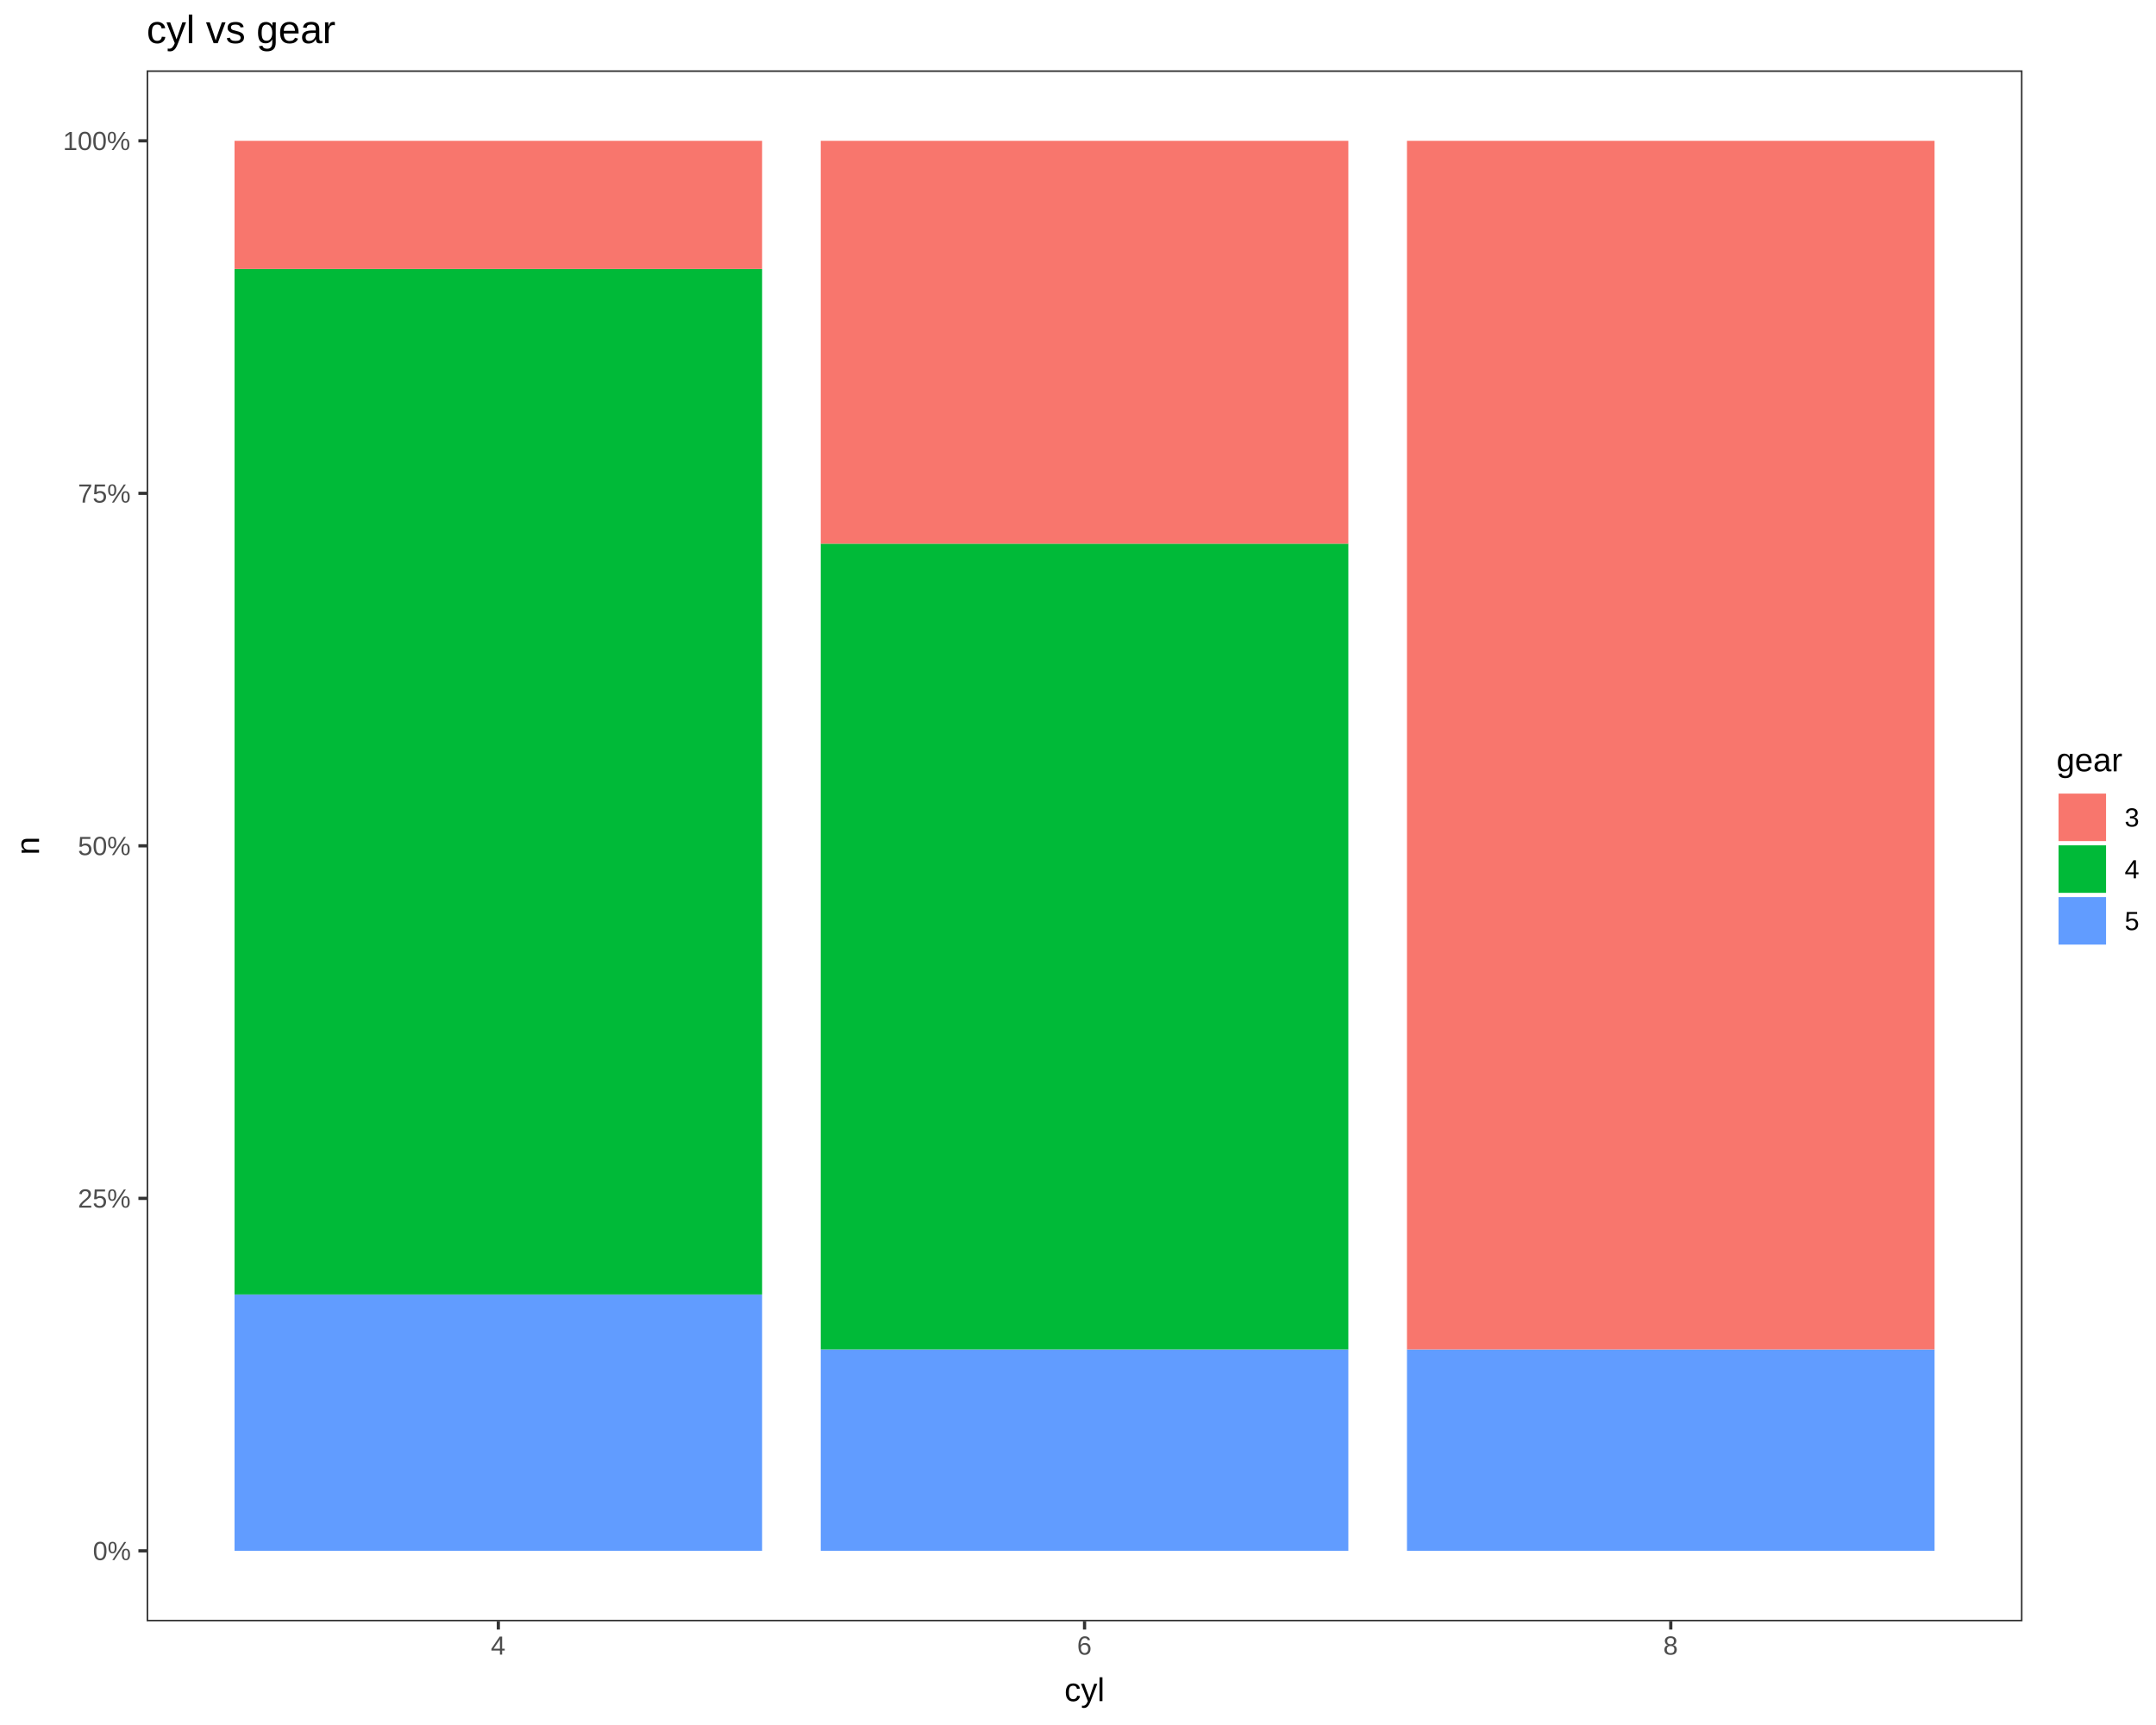
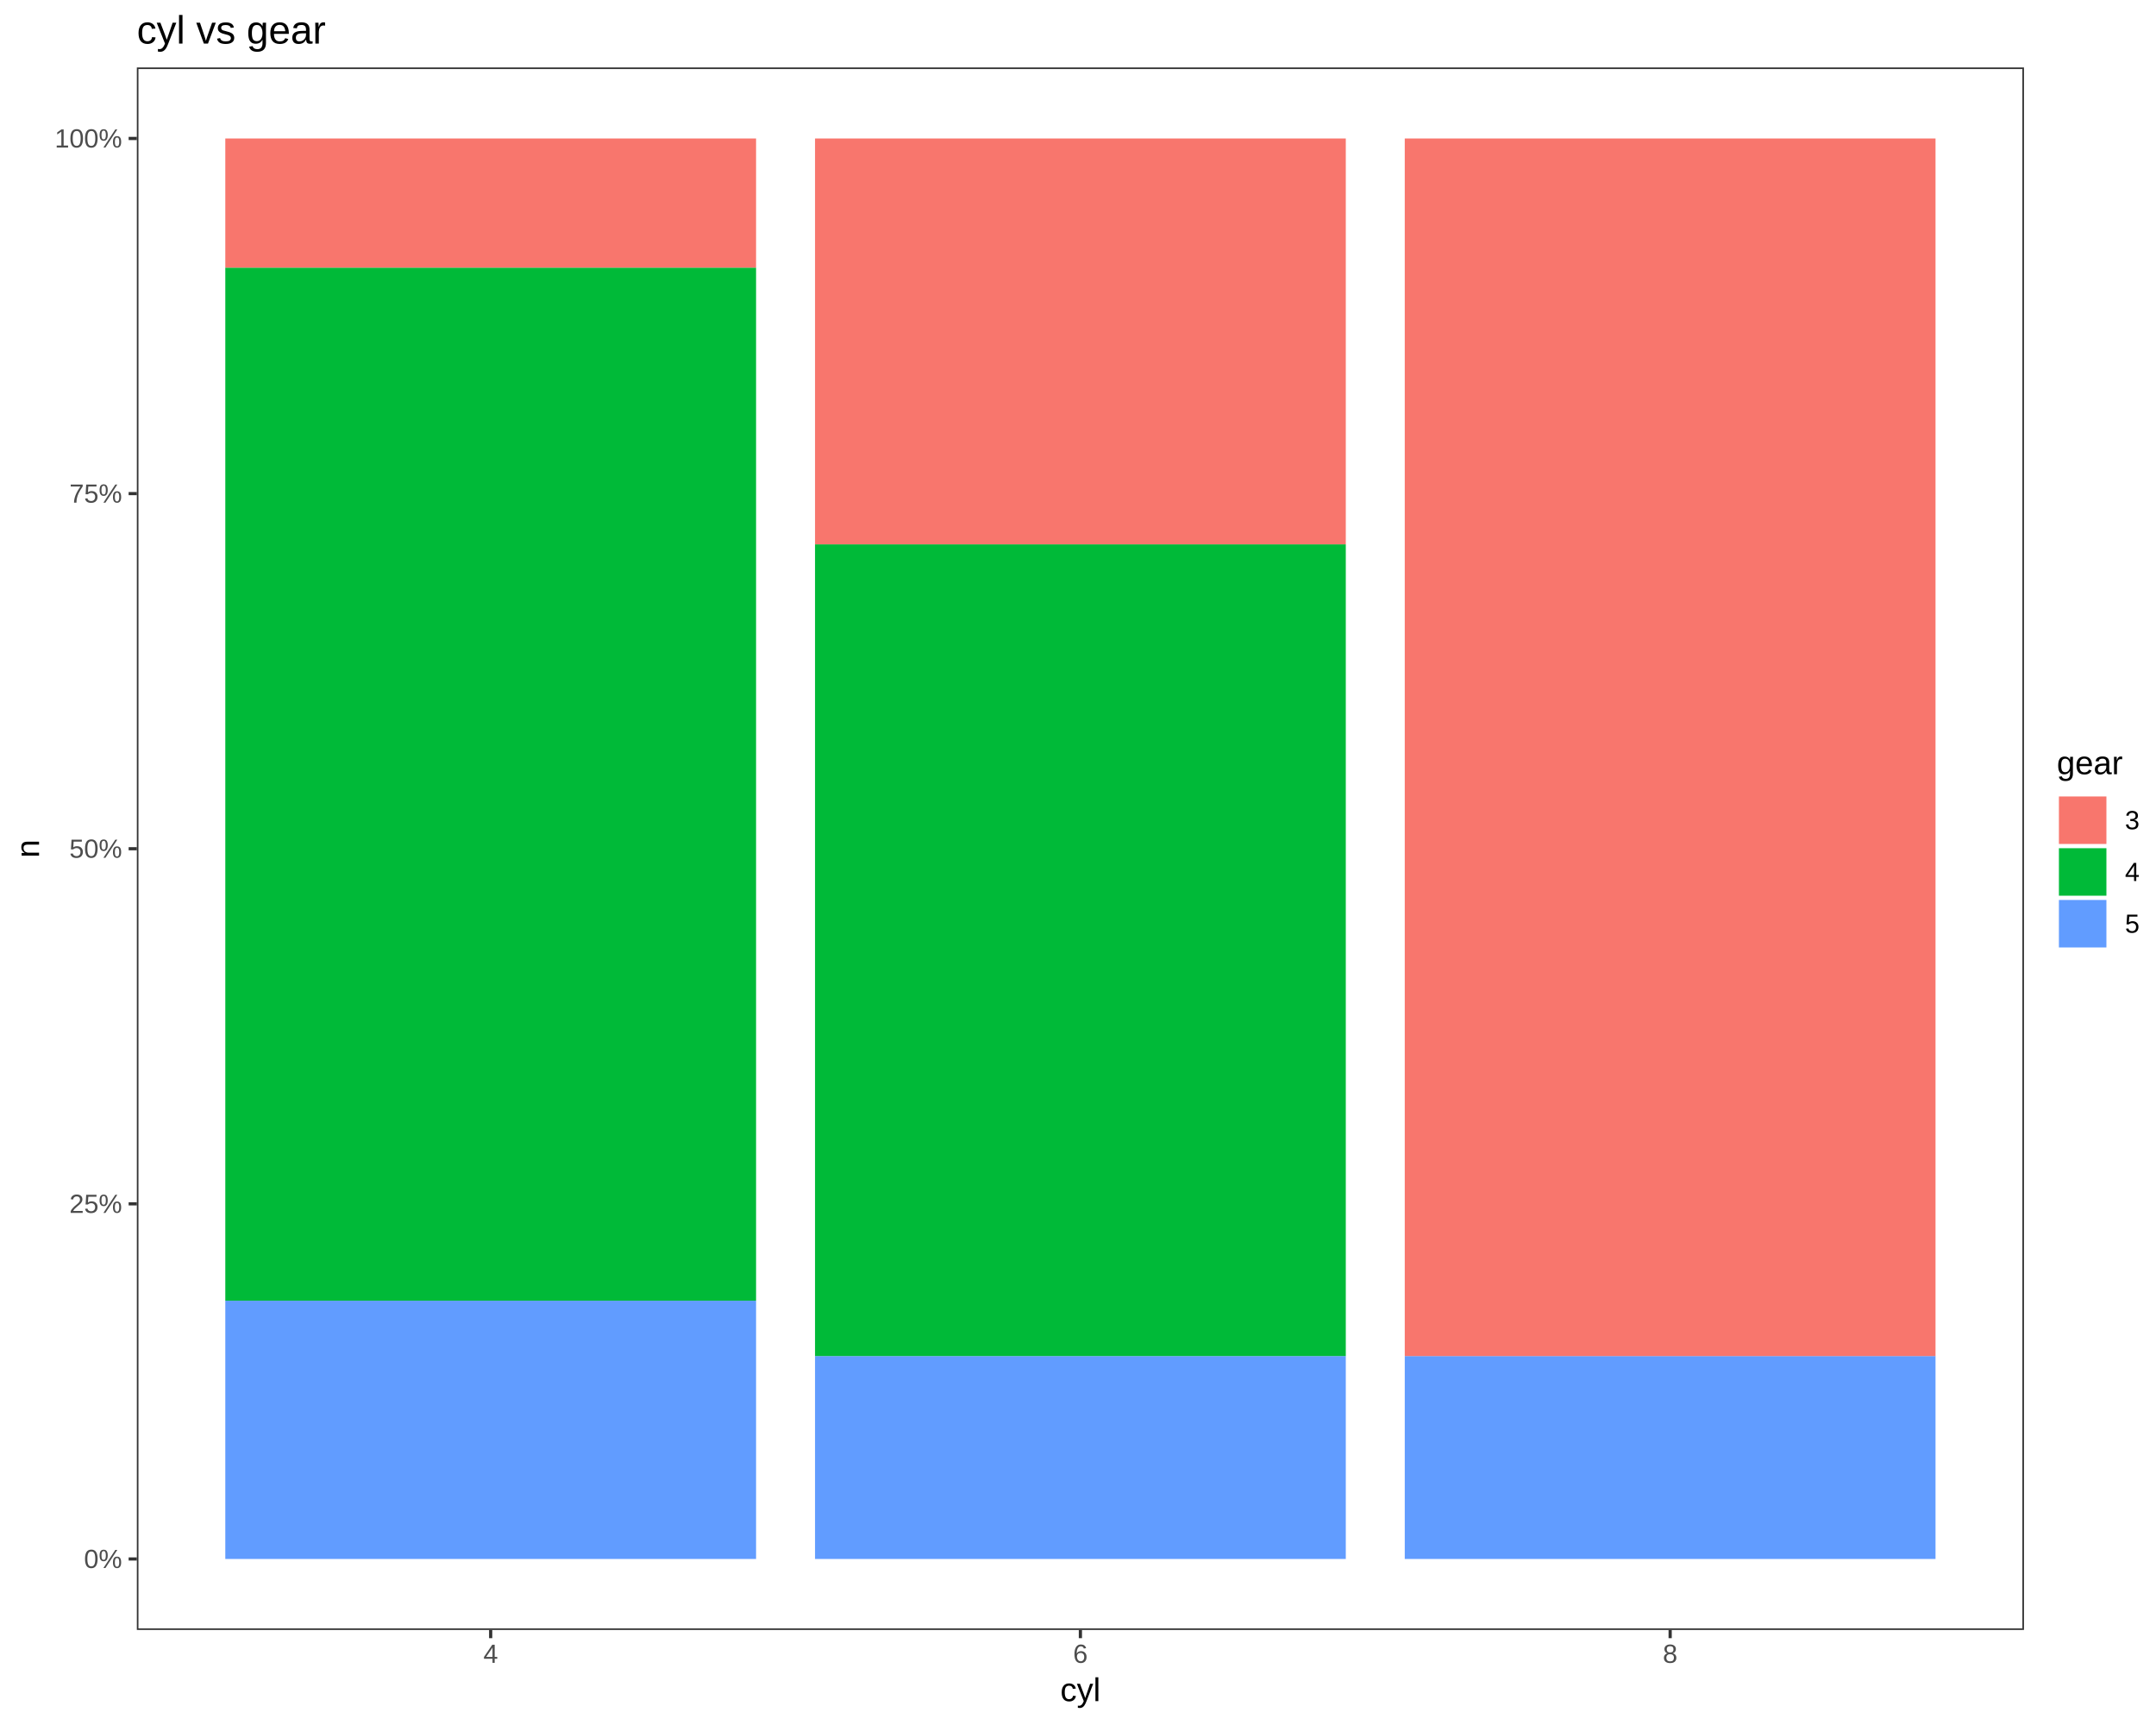
<svg xmlns="http://www.w3.org/2000/svg" viewBox="0 0 720.00 576.00">
  <defs>
    <style type="text/css">
-     line, polyline, path, rect, circle {
+     line, polyline, polygon, path, rect, circle {
      fill: none;
      stroke: #000000;
      stroke-linecap: round;
      stroke-linejoin: round;
      stroke-miterlimit: 10.00;
    }
  </style>
  </defs>
  <rect width="100%" height="100%" style="stroke: none; fill: #FFFFFF;" />
  <rect x="0.00" y="0.00" width="720.00" height="576.00" style="stroke-width: 1.07; stroke: #FFFFFF; fill: #FFFFFF;" />
  <defs>
-     <clipPath id="cpNDguOTU1OHw2NzUuNDE3fDU0MS4zOTF8MjMuNDc2Nw==">
-       <rect x="48.96" y="23.48" width="626.46" height="517.91" />
+     <clipPath id="cpNDUuNzB8Njc1LjkxfDU0NC4yN3wyMi41Mg==">
+       <rect x="45.70" y="22.52" width="630.21" height="521.75" />
    </clipPath>
  </defs>
-   <rect x="48.96" y="23.48" width="626.46" height="517.91" style="stroke-width: 1.07; stroke: none; fill: #FFFFFF;" clip-path="url(#cpNDguOTU1OHw2NzUuNDE3fDU0MS4zOTF8MjMuNDc2Nw==)" />
-   <rect x="78.32" y="432.24" width="176.19" height="85.61" style="stroke-width: 1.07; stroke: none; stroke-linecap: butt; fill: #619CFF;" clip-path="url(#cpNDguOTU1OHw2NzUuNDE3fDU0MS4zOTF8MjMuNDc2Nw==)" />
-   <rect x="78.32" y="89.82" width="176.19" height="342.42" style="stroke-width: 1.07; stroke: none; stroke-linecap: butt; fill: #00BA38;" clip-path="url(#cpNDguOTU1OHw2NzUuNDE3fDU0MS4zOTF8MjMuNDc2Nw==)" />
-   <rect x="78.32" y="47.02" width="176.19" height="42.80" style="stroke-width: 1.07; stroke: none; stroke-linecap: butt; fill: #F8766D;" clip-path="url(#cpNDguOTU1OHw2NzUuNDE3fDU0MS4zOTF8MjMuNDc2Nw==)" />
-   <rect x="274.09" y="450.59" width="176.19" height="67.26" style="stroke-width: 1.07; stroke: none; stroke-linecap: butt; fill: #619CFF;" clip-path="url(#cpNDguOTU1OHw2NzUuNDE3fDU0MS4zOTF8MjMuNDc2Nw==)" />
-   <rect x="274.09" y="181.54" width="176.19" height="269.05" style="stroke-width: 1.07; stroke: none; stroke-linecap: butt; fill: #00BA38;" clip-path="url(#cpNDguOTU1OHw2NzUuNDE3fDU0MS4zOTF8MjMuNDc2Nw==)" />
-   <rect x="274.09" y="47.02" width="176.19" height="134.52" style="stroke-width: 1.07; stroke: none; stroke-linecap: butt; fill: #F8766D;" clip-path="url(#cpNDguOTU1OHw2NzUuNDE3fDU0MS4zOTF8MjMuNDc2Nw==)" />
-   <rect x="469.86" y="450.59" width="176.19" height="67.26" style="stroke-width: 1.07; stroke: none; stroke-linecap: butt; fill: #619CFF;" clip-path="url(#cpNDguOTU1OHw2NzUuNDE3fDU0MS4zOTF8MjMuNDc2Nw==)" />
-   <rect x="469.86" y="450.59" width="176.19" height="0.00" style="stroke-width: 1.07; stroke: none; stroke-linecap: butt; fill: #00BA38;" clip-path="url(#cpNDguOTU1OHw2NzUuNDE3fDU0MS4zOTF8MjMuNDc2Nw==)" />
-   <rect x="469.86" y="47.02" width="176.19" height="403.57" style="stroke-width: 1.07; stroke: none; stroke-linecap: butt; fill: #F8766D;" clip-path="url(#cpNDguOTU1OHw2NzUuNDE3fDU0MS4zOTF8MjMuNDc2Nw==)" />
-   <rect x="48.96" y="23.48" width="626.46" height="517.91" style="stroke-width: 1.07; stroke: #333333;" clip-path="url(#cpNDguOTU1OHw2NzUuNDE3fDU0MS4zOTF8MjMuNDc2Nw==)" />
+   <rect x="45.70" y="22.52" width="630.21" height="521.75" style="stroke-width: 1.07; stroke: none; fill: #FFFFFF;" clip-path="url(#cpNDUuNzB8Njc1LjkxfDU0NC4yN3wyMi41Mg==)" />
+   <rect x="75.24" y="434.32" width="177.25" height="86.24" style="stroke-width: 1.07; stroke: none; stroke-linecap: butt; fill: #619CFF;" clip-path="url(#cpNDUuNzB8Njc1LjkxfDU0NC4yN3wyMi41Mg==)" />
+   <rect x="75.24" y="89.36" width="177.25" height="344.96" style="stroke-width: 1.07; stroke: none; stroke-linecap: butt; fill: #00BA38;" clip-path="url(#cpNDUuNzB8Njc1LjkxfDU0NC4yN3wyMi41Mg==)" />
+   <rect x="75.24" y="46.24" width="177.25" height="43.12" style="stroke-width: 1.07; stroke: none; stroke-linecap: butt; fill: #F8766D;" clip-path="url(#cpNDUuNzB8Njc1LjkxfDU0NC4yN3wyMi41Mg==)" />
+   <rect x="272.18" y="452.80" width="177.25" height="67.76" style="stroke-width: 1.07; stroke: none; stroke-linecap: butt; fill: #619CFF;" clip-path="url(#cpNDUuNzB8Njc1LjkxfDU0NC4yN3wyMi41Mg==)" />
+   <rect x="272.18" y="181.76" width="177.25" height="271.04" style="stroke-width: 1.07; stroke: none; stroke-linecap: butt; fill: #00BA38;" clip-path="url(#cpNDUuNzB8Njc1LjkxfDU0NC4yN3wyMi41Mg==)" />
+   <rect x="272.18" y="46.24" width="177.25" height="135.52" style="stroke-width: 1.07; stroke: none; stroke-linecap: butt; fill: #F8766D;" clip-path="url(#cpNDUuNzB8Njc1LjkxfDU0NC4yN3wyMi41Mg==)" />
+   <rect x="469.12" y="452.80" width="177.25" height="67.76" style="stroke-width: 1.07; stroke: none; stroke-linecap: butt; fill: #619CFF;" clip-path="url(#cpNDUuNzB8Njc1LjkxfDU0NC4yN3wyMi41Mg==)" />
+   <rect x="469.12" y="452.80" width="177.25" height="0.00" style="stroke-width: 1.07; stroke: none; stroke-linecap: butt; fill: #00BA38;" clip-path="url(#cpNDUuNzB8Njc1LjkxfDU0NC4yN3wyMi41Mg==)" />
+   <rect x="469.12" y="46.24" width="177.25" height="406.56" style="stroke-width: 1.07; stroke: none; stroke-linecap: butt; fill: #F8766D;" clip-path="url(#cpNDUuNzB8Njc1LjkxfDU0NC4yN3wyMi41Mg==)" />
+   <rect x="45.70" y="22.52" width="630.21" height="521.75" style="stroke-width: 1.07; stroke: #333333;" clip-path="url(#cpNDUuNzB8Njc1LjkxfDU0NC4yN3wyMi41Mg==)" />
  <defs>
-     <clipPath id="cpMHw3MjB8NTc2fDA=">
+     <clipPath id="cpMC4wMHw3MjAuMDB8NTc2LjAwfDAuMDA=">
      <rect x="0.00" y="0.00" width="720.00" height="576.00" />
    </clipPath>
  </defs>
-   <g clip-path="url(#cpMHw3MjB8NTc2fDA=)">
-     <text x="31.02" y="520.94" style="font-size: 8.80px; fill: #4D4D4D; font-family: Liberation Sans;" textLength="13.01px" lengthAdjust="spacingAndGlyphs">0%</text>
+   <g clip-path="url(#cpMC4wMHw3MjAuMDB8NTc2LjAwfDAuMDA=)">
+     <text x="28.05" y="523.58" style="font-size: 8.80px; fill: #4D4D4D; font-family: Liberation Sans;" textLength="12.72px" lengthAdjust="spacingAndGlyphs">0%</text>
  </g>
-   <g clip-path="url(#cpMHw3MjB8NTc2fDA=)">
-     <text x="26.01" y="403.24" style="font-size: 8.80px; fill: #4D4D4D; font-family: Liberation Sans;" textLength="18.01px" lengthAdjust="spacingAndGlyphs">25%</text>
+   <g clip-path="url(#cpMC4wMHw3MjAuMDB8NTc2LjAwfDAuMDA=)">
+     <text x="23.16" y="405.00" style="font-size: 8.80px; fill: #4D4D4D; font-family: Liberation Sans;" textLength="17.61px" lengthAdjust="spacingAndGlyphs">25%</text>
  </g>
-   <g clip-path="url(#cpMHw3MjB8NTc2fDA=)">
-     <text x="26.01" y="285.53" style="font-size: 8.80px; fill: #4D4D4D; font-family: Liberation Sans;" textLength="18.01px" lengthAdjust="spacingAndGlyphs">50%</text>
+   <g clip-path="url(#cpMC4wMHw3MjAuMDB8NTc2LjAwfDAuMDA=)">
+     <text x="23.16" y="286.42" style="font-size: 8.80px; fill: #4D4D4D; font-family: Liberation Sans;" textLength="17.61px" lengthAdjust="spacingAndGlyphs">50%</text>
  </g>
-   <g clip-path="url(#cpMHw3MjB8NTc2fDA=)">
-     <text x="26.01" y="167.82" style="font-size: 8.80px; fill: #4D4D4D; font-family: Liberation Sans;" textLength="18.01px" lengthAdjust="spacingAndGlyphs">75%</text>
+   <g clip-path="url(#cpMC4wMHw3MjAuMDB8NTc2LjAwfDAuMDA=)">
+     <text x="23.16" y="167.84" style="font-size: 8.80px; fill: #4D4D4D; font-family: Liberation Sans;" textLength="17.61px" lengthAdjust="spacingAndGlyphs">75%</text>
  </g>
-   <g clip-path="url(#cpMHw3MjB8NTc2fDA=)">
-     <text x="21.01" y="50.11" style="font-size: 8.80px; fill: #4D4D4D; font-family: Liberation Sans;" textLength="23.02px" lengthAdjust="spacingAndGlyphs">100%</text>
+   <g clip-path="url(#cpMC4wMHw3MjAuMDB8NTc2LjAwfDAuMDA=)">
+     <text x="18.27" y="49.26" style="font-size: 8.80px; fill: #4D4D4D; font-family: Liberation Sans;" textLength="22.50px" lengthAdjust="spacingAndGlyphs">100%</text>
  </g>
-   <polyline points="46.22,517.85 48.96,517.85 " style="stroke-width: 1.07; stroke: #333333; stroke-linecap: butt;" clip-path="url(#cpMHw3MjB8NTc2fDA=)" />
-   <polyline points="46.22,400.14 48.96,400.14 " style="stroke-width: 1.07; stroke: #333333; stroke-linecap: butt;" clip-path="url(#cpMHw3MjB8NTc2fDA=)" />
-   <polyline points="46.22,282.43 48.96,282.43 " style="stroke-width: 1.07; stroke: #333333; stroke-linecap: butt;" clip-path="url(#cpMHw3MjB8NTc2fDA=)" />
-   <polyline points="46.22,164.73 48.96,164.73 " style="stroke-width: 1.07; stroke: #333333; stroke-linecap: butt;" clip-path="url(#cpMHw3MjB8NTc2fDA=)" />
-   <polyline points="46.22,47.02 48.96,47.02 " style="stroke-width: 1.07; stroke: #333333; stroke-linecap: butt;" clip-path="url(#cpMHw3MjB8NTc2fDA=)" />
-   <polyline points="166.42,544.13 166.42,541.39 " style="stroke-width: 1.07; stroke: #333333; stroke-linecap: butt;" clip-path="url(#cpMHw3MjB8NTc2fDA=)" />
-   <polyline points="362.19,544.13 362.19,541.39 " style="stroke-width: 1.07; stroke: #333333; stroke-linecap: butt;" clip-path="url(#cpMHw3MjB8NTc2fDA=)" />
-   <polyline points="557.96,544.13 557.96,541.39 " style="stroke-width: 1.07; stroke: #333333; stroke-linecap: butt;" clip-path="url(#cpMHw3MjB8NTc2fDA=)" />
-   <g clip-path="url(#cpMHw3MjB8NTc2fDA=)">
-     <text x="163.91" y="552.51" style="font-size: 8.80px; fill: #4D4D4D; font-family: Liberation Sans;" textLength="5.01px" lengthAdjust="spacingAndGlyphs">4</text>
+   <polyline points="42.96,520.56 45.70,520.56 " style="stroke-width: 1.07; stroke: #333333; stroke-linecap: butt;" clip-path="url(#cpMC4wMHw3MjAuMDB8NTc2LjAwfDAuMDA=)" />
+   <polyline points="42.96,401.98 45.70,401.98 " style="stroke-width: 1.07; stroke: #333333; stroke-linecap: butt;" clip-path="url(#cpMC4wMHw3MjAuMDB8NTc2LjAwfDAuMDA=)" />
+   <polyline points="42.96,283.40 45.70,283.40 " style="stroke-width: 1.07; stroke: #333333; stroke-linecap: butt;" clip-path="url(#cpMC4wMHw3MjAuMDB8NTc2LjAwfDAuMDA=)" />
+   <polyline points="42.96,164.82 45.70,164.82 " style="stroke-width: 1.07; stroke: #333333; stroke-linecap: butt;" clip-path="url(#cpMC4wMHw3MjAuMDB8NTc2LjAwfDAuMDA=)" />
+   <polyline points="42.96,46.24 45.70,46.24 " style="stroke-width: 1.07; stroke: #333333; stroke-linecap: butt;" clip-path="url(#cpMC4wMHw3MjAuMDB8NTc2LjAwfDAuMDA=)" />
+   <polyline points="163.86,547.01 163.86,544.27 " style="stroke-width: 1.07; stroke: #333333; stroke-linecap: butt;" clip-path="url(#cpMC4wMHw3MjAuMDB8NTc2LjAwfDAuMDA=)" />
+   <polyline points="360.80,547.01 360.80,544.27 " style="stroke-width: 1.07; stroke: #333333; stroke-linecap: butt;" clip-path="url(#cpMC4wMHw3MjAuMDB8NTc2LjAwfDAuMDA=)" />
+   <polyline points="557.75,547.01 557.75,544.27 " style="stroke-width: 1.07; stroke: #333333; stroke-linecap: butt;" clip-path="url(#cpMC4wMHw3MjAuMDB8NTc2LjAwfDAuMDA=)" />
+   <g clip-path="url(#cpMC4wMHw3MjAuMDB8NTc2LjAwfDAuMDA=)">
+     <text x="161.42" y="555.25" style="font-size: 8.80px; fill: #4D4D4D; font-family: Liberation Sans;" textLength="4.89px" lengthAdjust="spacingAndGlyphs">4</text>
  </g>
-   <g clip-path="url(#cpMHw3MjB8NTc2fDA=)">
-     <text x="359.68" y="552.51" style="font-size: 8.80px; fill: #4D4D4D; font-family: Liberation Sans;" textLength="5.01px" lengthAdjust="spacingAndGlyphs">6</text>
+   <g clip-path="url(#cpMC4wMHw3MjAuMDB8NTc2LjAwfDAuMDA=)">
+     <text x="358.36" y="555.25" style="font-size: 8.80px; fill: #4D4D4D; font-family: Liberation Sans;" textLength="4.89px" lengthAdjust="spacingAndGlyphs">6</text>
  </g>
-   <g clip-path="url(#cpMHw3MjB8NTc2fDA=)">
-     <text x="555.45" y="552.51" style="font-size: 8.80px; fill: #4D4D4D; font-family: Liberation Sans;" textLength="5.01px" lengthAdjust="spacingAndGlyphs">8</text>
+   <g clip-path="url(#cpMC4wMHw3MjAuMDB8NTc2LjAwfDAuMDA=)">
+     <text x="555.30" y="555.25" style="font-size: 8.80px; fill: #4D4D4D; font-family: Liberation Sans;" textLength="4.89px" lengthAdjust="spacingAndGlyphs">8</text>
  </g>
-   <g clip-path="url(#cpMHw3MjB8NTc2fDA=)">
-     <text x="355.46" y="568.04" style="font-size: 11.00px; font-family: Liberation Sans;" textLength="13.44px" lengthAdjust="spacingAndGlyphs">cyl</text>
+   <g clip-path="url(#cpMC4wMHw3MjAuMDB8NTc2LjAwfDAuMDA=)">
+     <text x="354.09" y="568.04" style="font-size: 11.00px; font-family: Liberation Sans;" textLength="13.44px" lengthAdjust="spacingAndGlyphs">cyl</text>
  </g>
-   <g clip-path="url(#cpMHw3MjB8NTc2fDA=)">
-     <text transform="translate(13.04,285.49) rotate(-90)" style="font-size: 11.00px; font-family: Liberation Sans;" textLength="6.12px" lengthAdjust="spacingAndGlyphs">n</text>
+   <g clip-path="url(#cpMC4wMHw3MjAuMDB8NTc2LjAwfDAuMDA=)">
+     <text transform="translate(13.04,286.46) rotate(-90)" style="font-size: 11.00px; font-family: Liberation Sans;" textLength="6.12px" lengthAdjust="spacingAndGlyphs">n</text>
  </g>
-   <rect x="686.76" y="248.75" width="27.76" height="67.37" style="stroke-width: 1.07; stroke: none; fill: #FFFFFF;" clip-path="url(#cpMHw3MjB8NTc2fDA=)" />
-   <g clip-path="url(#cpMHw3MjB8NTc2fDA=)">
-     <text x="686.76" y="257.56" style="font-size: 11.00px; font-family: Liberation Sans;" textLength="22.02px" lengthAdjust="spacingAndGlyphs">gear</text>
+   <rect x="686.87" y="249.71" width="27.65" height="67.37" style="stroke-width: 1.07; stroke: none; fill: #FFFFFF;" clip-path="url(#cpMC4wMHw3MjAuMDB8NTc2LjAwfDAuMDA=)" />
+   <g clip-path="url(#cpMC4wMHw3MjAuMDB8NTc2LjAwfDAuMDA=)">
+     <text x="686.87" y="258.52" style="font-size: 11.00px; font-family: Liberation Sans;" textLength="22.03px" lengthAdjust="spacingAndGlyphs">gear</text>
  </g>
-   <rect x="686.76" y="264.28" width="17.28" height="17.28" style="stroke-width: 1.07; stroke: none; fill: #FFFFFF;" clip-path="url(#cpMHw3MjB8NTc2fDA=)" />
-   <rect x="687.46" y="264.99" width="15.86" height="15.86" style="stroke-width: 1.07; stroke: none; stroke-linejoin: miter; fill: #F8766D;" clip-path="url(#cpMHw3MjB8NTc2fDA=)" />
-   <rect x="686.76" y="281.56" width="17.28" height="17.28" style="stroke-width: 1.07; stroke: none; fill: #FFFFFF;" clip-path="url(#cpMHw3MjB8NTc2fDA=)" />
-   <rect x="687.46" y="282.27" width="15.86" height="15.86" style="stroke-width: 1.07; stroke: none; stroke-linejoin: miter; fill: #00BA38;" clip-path="url(#cpMHw3MjB8NTc2fDA=)" />
-   <rect x="686.76" y="298.84" width="17.28" height="17.28" style="stroke-width: 1.07; stroke: none; fill: #FFFFFF;" clip-path="url(#cpMHw3MjB8NTc2fDA=)" />
-   <rect x="687.46" y="299.55" width="15.86" height="15.86" style="stroke-width: 1.07; stroke: none; stroke-linejoin: miter; fill: #619CFF;" clip-path="url(#cpMHw3MjB8NTc2fDA=)" />
-   <g clip-path="url(#cpMHw3MjB8NTc2fDA=)">
-     <text x="709.52" y="276.01" style="font-size: 8.80px; font-family: Liberation Sans;" textLength="5.01px" lengthAdjust="spacingAndGlyphs">3</text>
+   <rect x="686.87" y="265.24" width="17.28" height="17.28" style="stroke-width: 1.07; stroke: none; fill: #FFFFFF;" clip-path="url(#cpMC4wMHw3MjAuMDB8NTc2LjAwfDAuMDA=)" />
+   <rect x="687.58" y="265.95" width="15.86" height="15.86" style="stroke-width: 1.07; stroke: none; stroke-linejoin: miter; fill: #F8766D;" clip-path="url(#cpMC4wMHw3MjAuMDB8NTc2LjAwfDAuMDA=)" />
+   <rect x="686.87" y="282.52" width="17.28" height="17.28" style="stroke-width: 1.07; stroke: none; fill: #FFFFFF;" clip-path="url(#cpMC4wMHw3MjAuMDB8NTc2LjAwfDAuMDA=)" />
+   <rect x="687.58" y="283.23" width="15.86" height="15.86" style="stroke-width: 1.07; stroke: none; stroke-linejoin: miter; fill: #00BA38;" clip-path="url(#cpMC4wMHw3MjAuMDB8NTc2LjAwfDAuMDA=)" />
+   <rect x="686.87" y="299.80" width="17.28" height="17.28" style="stroke-width: 1.07; stroke: none; fill: #FFFFFF;" clip-path="url(#cpMC4wMHw3MjAuMDB8NTc2LjAwfDAuMDA=)" />
+   <rect x="687.58" y="300.51" width="15.86" height="15.86" style="stroke-width: 1.07; stroke: none; stroke-linejoin: miter; fill: #619CFF;" clip-path="url(#cpMC4wMHw3MjAuMDB8NTc2LjAwfDAuMDA=)" />
+   <g clip-path="url(#cpMC4wMHw3MjAuMDB8NTc2LjAwfDAuMDA=)">
+     <text x="709.63" y="276.90" style="font-size: 8.80px; font-family: Liberation Sans;" textLength="4.89px" lengthAdjust="spacingAndGlyphs">3</text>
  </g>
-   <g clip-path="url(#cpMHw3MjB8NTc2fDA=)">
-     <text x="709.52" y="293.29" style="font-size: 8.80px; font-family: Liberation Sans;" textLength="5.01px" lengthAdjust="spacingAndGlyphs">4</text>
+   <g clip-path="url(#cpMC4wMHw3MjAuMDB8NTc2LjAwfDAuMDA=)">
+     <text x="709.63" y="294.18" style="font-size: 8.80px; font-family: Liberation Sans;" textLength="4.89px" lengthAdjust="spacingAndGlyphs">4</text>
  </g>
-   <g clip-path="url(#cpMHw3MjB8NTc2fDA=)">
-     <text x="709.52" y="310.57" style="font-size: 8.80px; font-family: Liberation Sans;" textLength="5.01px" lengthAdjust="spacingAndGlyphs">5</text>
+   <g clip-path="url(#cpMC4wMHw3MjAuMDB8NTc2LjAwfDAuMDA=)">
+     <text x="709.63" y="311.46" style="font-size: 8.80px; font-family: Liberation Sans;" textLength="4.89px" lengthAdjust="spacingAndGlyphs">5</text>
  </g>
-   <g clip-path="url(#cpMHw3MjB8NTc2fDA=)">
-     <text x="48.96" y="14.42" style="font-size: 13.20px; font-family: Liberation Sans;" textLength="62.13px" lengthAdjust="spacingAndGlyphs">cyl vs gear</text>
+   <g clip-path="url(#cpMC4wMHw3MjAuMDB8NTc2LjAwfDAuMDA=)">
+     <text x="45.70" y="14.56" style="font-size: 13.20px; font-family: Liberation Sans;" textLength="63.00px" lengthAdjust="spacingAndGlyphs">cyl vs gear</text>
  </g>
</svg>
